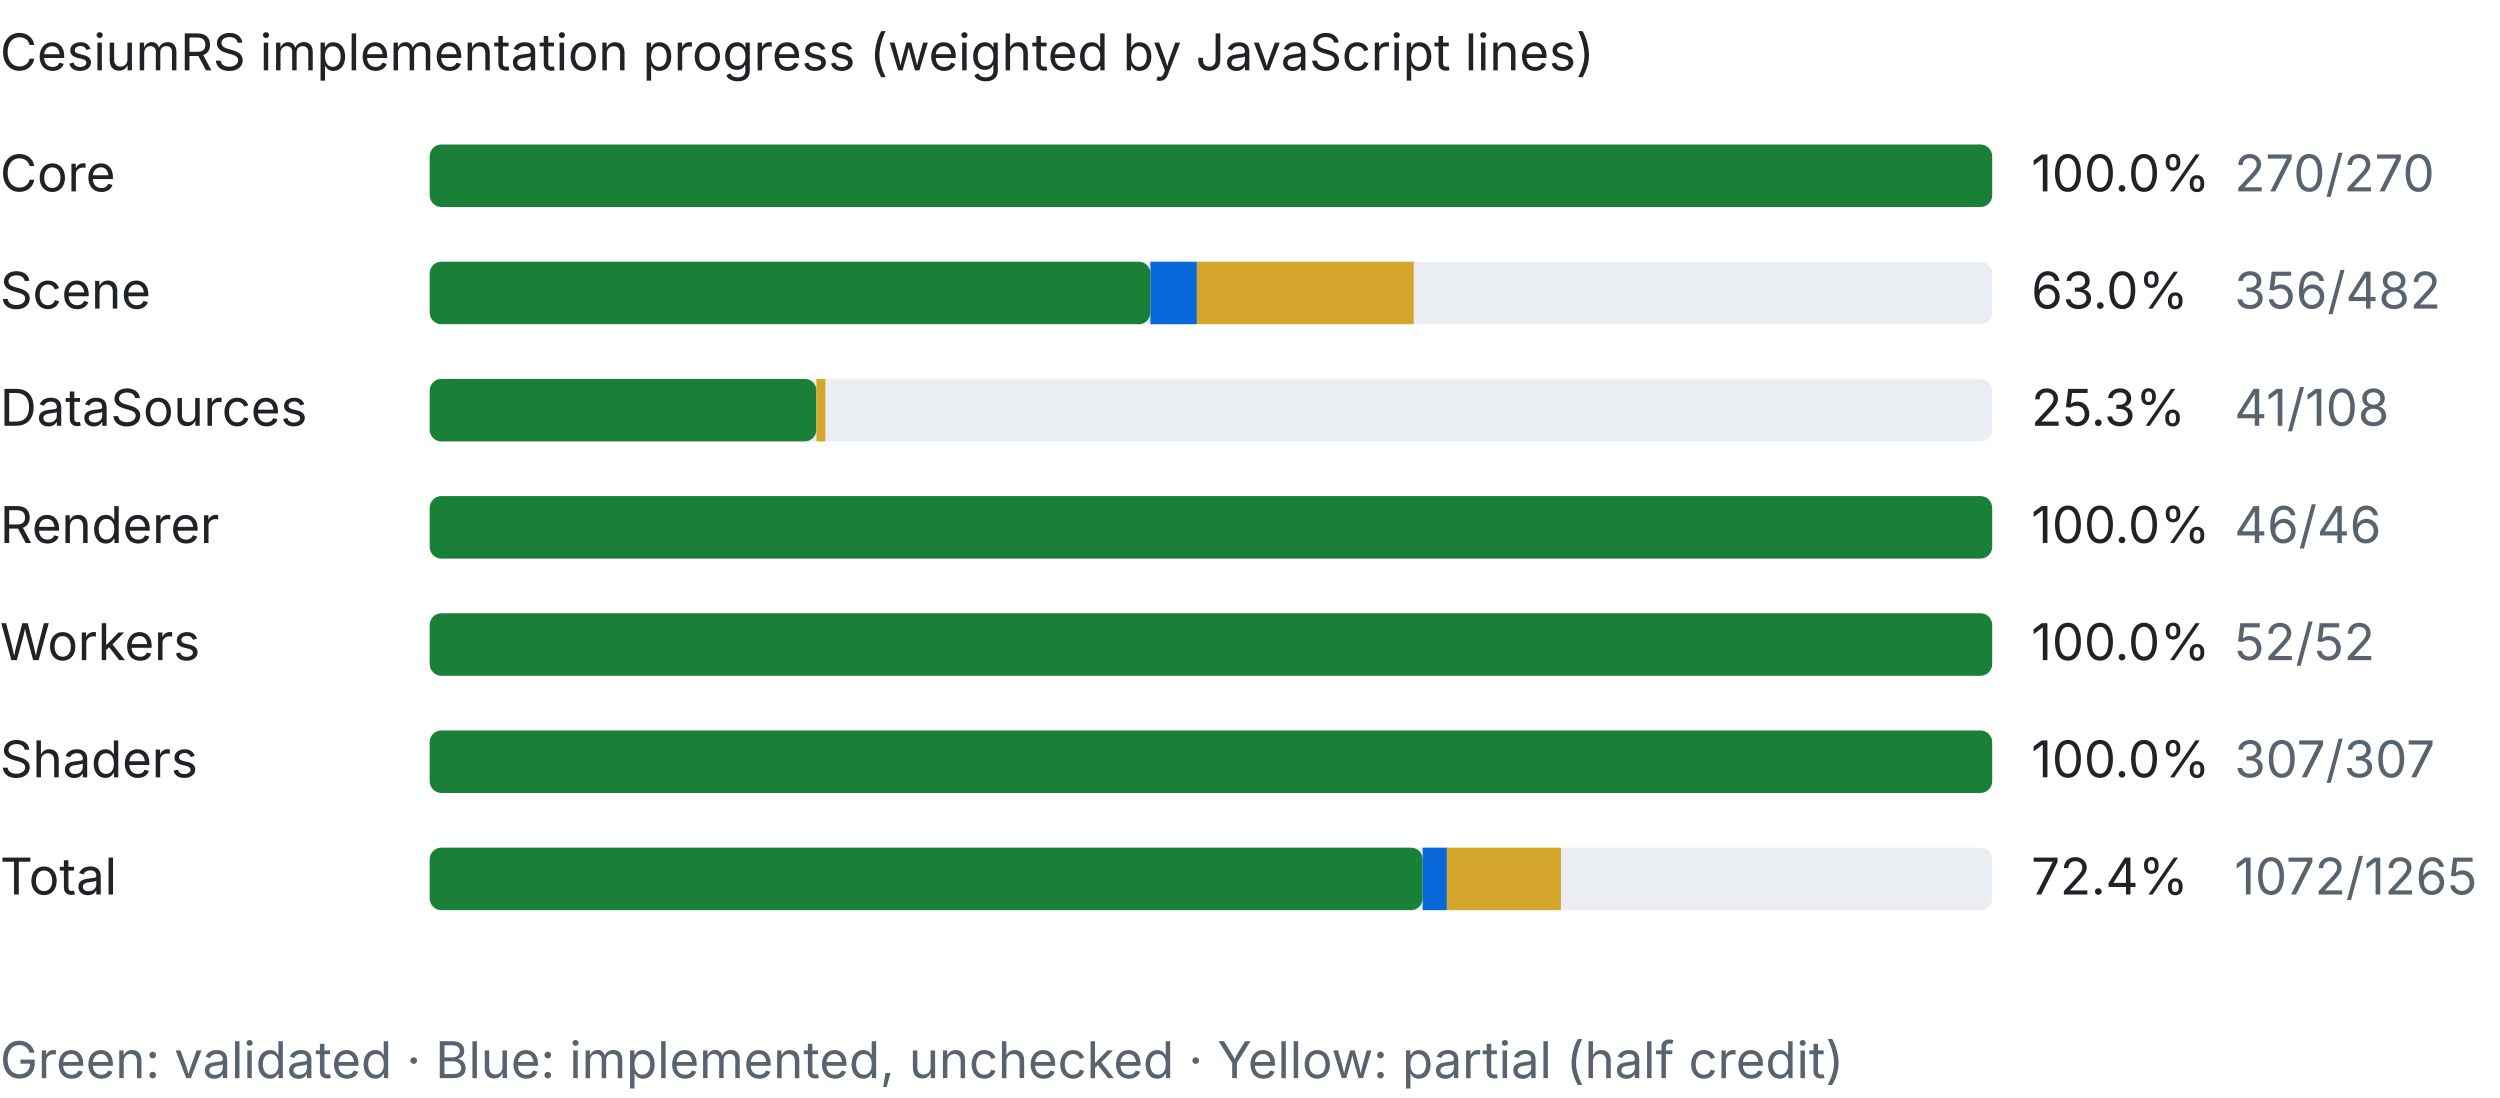
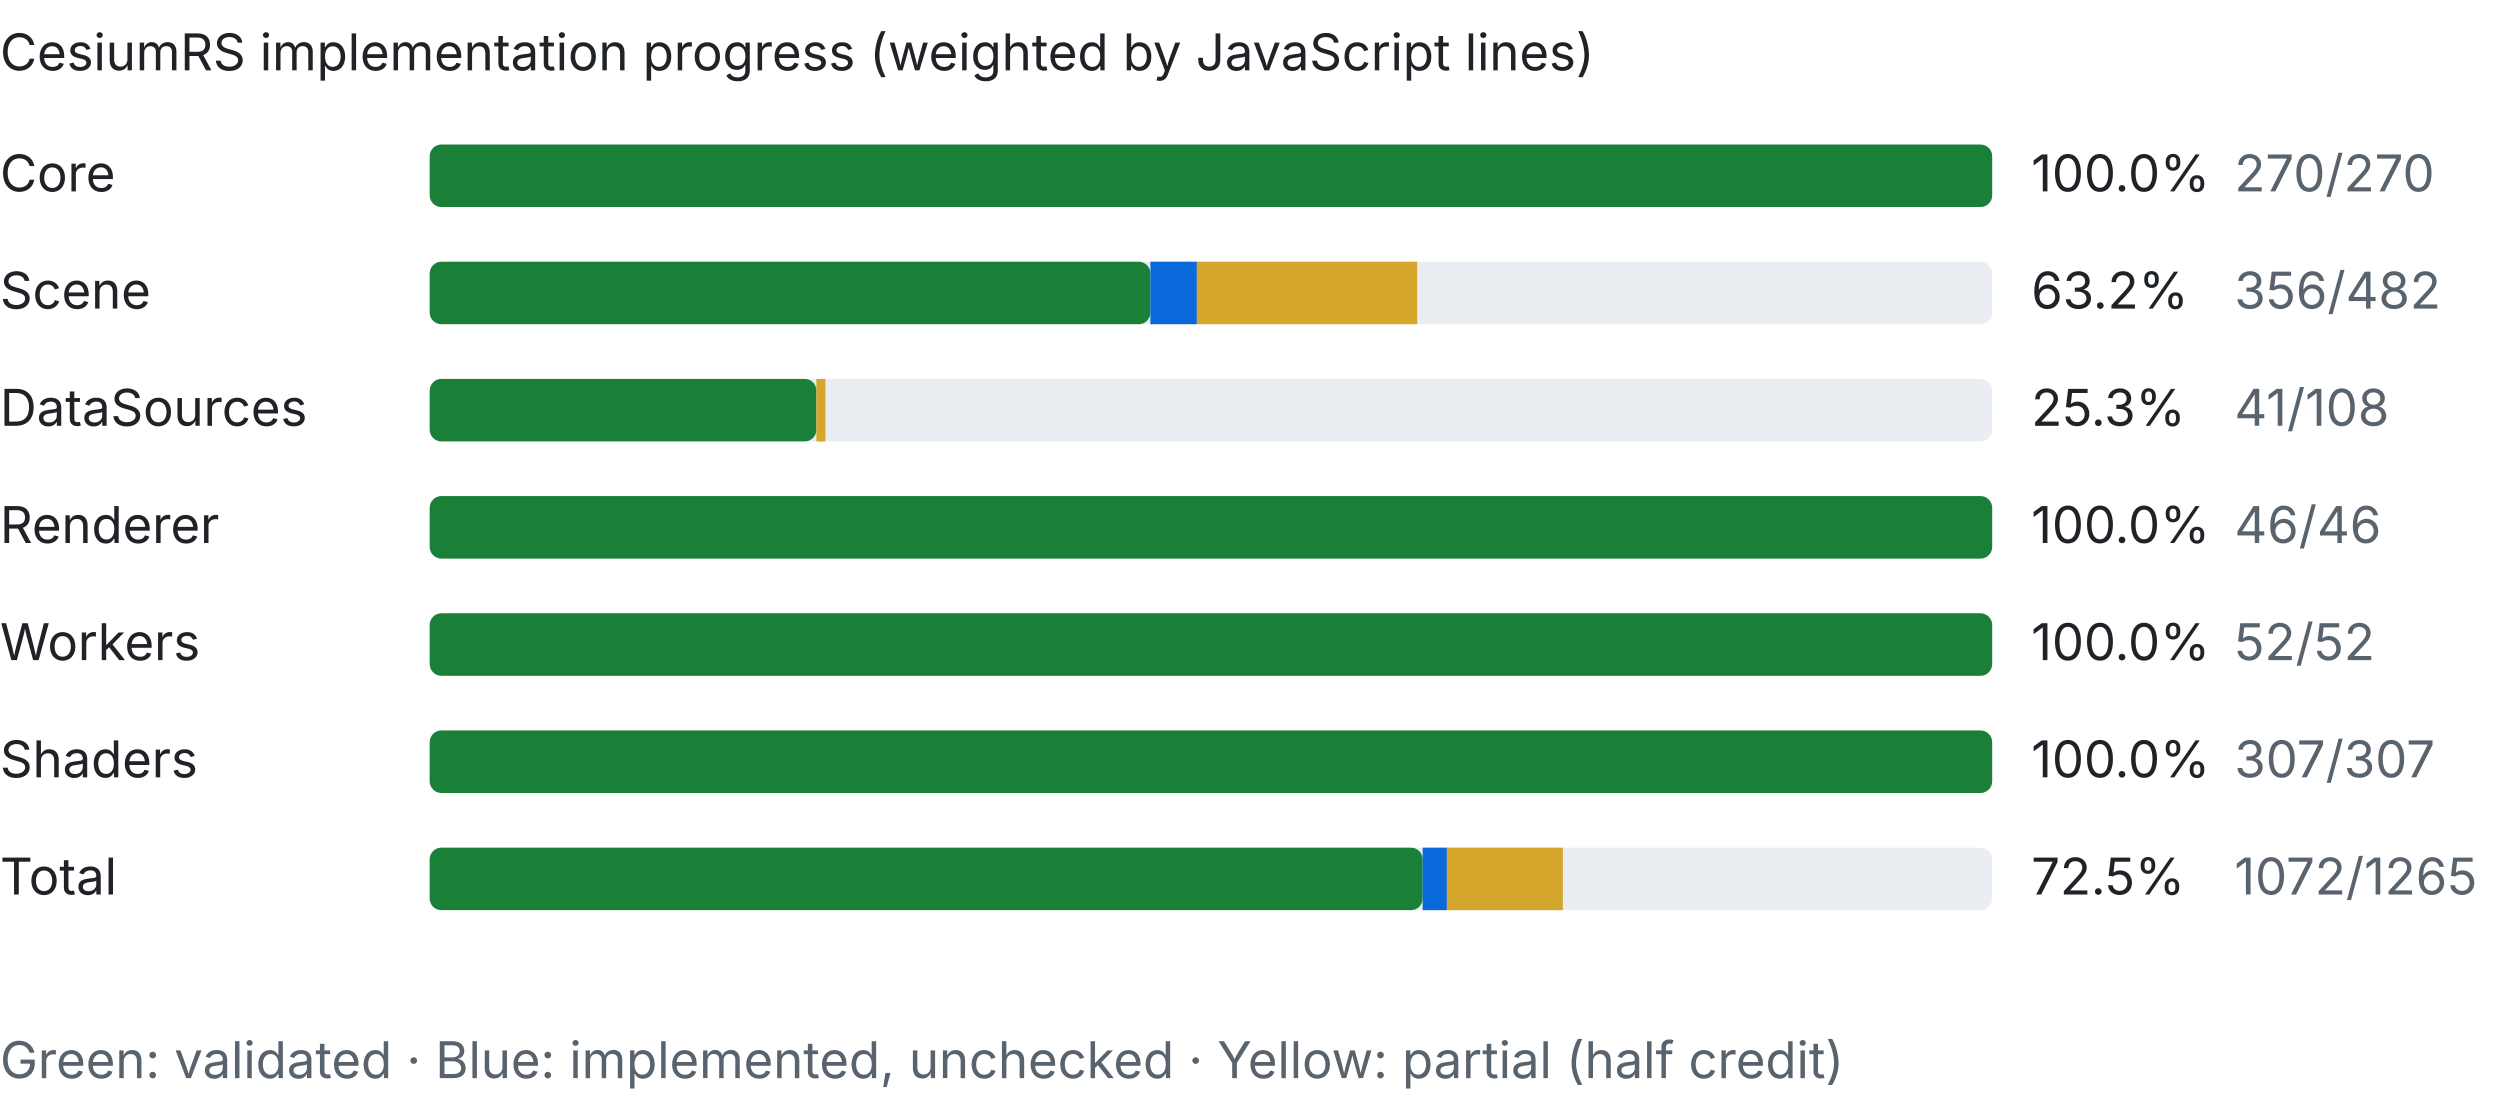
<svg xmlns="http://www.w3.org/2000/svg" width="640" height="281" viewBox="0 0 640 281">
  <style>text{font:13px system-ui,-apple-system,Segoe UI,sans-serif;fill:#1f2328}.dim{fill:#59636e}.bg{fill:#eaeef2}.done{fill:#1a7f37}.part{fill:#d4a72c}.unchecked{fill:#0969da}@media (prefers-color-scheme:dark){text{fill:#e6edf3}.dim{fill:#9198a1}.bg{fill:#30363d}.done{fill:#3fb950}}</style>
  <text x="0" y="18" font-weight="600">CesiumRS implementation progress (weighted by JavaScript lines)</text>
  <text x="0" y="49">Core</text>
  <rect class="bg" x="110" y="37" width="400" height="16" rx="3" />
  <rect class="done" x="110" y="37" width="400.0" height="16" rx="3" />
  <text x="520" y="49">100.0%</text>
  <text class="dim" x="572" y="49">270/270</text>
  <text x="0" y="79">Scene</text>
  <rect class="bg" x="110" y="67" width="400" height="16" rx="3" />
  <rect class="done" x="110" y="67" width="184.5" height="16" rx="3" />
  <rect class="unchecked" x="294.5" y="67" width="11.9" height="16" />
-   <rect class="part" x="306.4" y="67" width="55.5" height="16" />
-   <text x="520" y="79">63.0%</text>
+   <rect class="part" x="306.4" y="67" width="56.4" height="16" />
+   <text x="520" y="79">63.2%</text>
  <text class="dim" x="572" y="79">356/482</text>
  <text x="0" y="109">DataSources</text>
  <rect class="bg" x="110" y="97" width="400" height="16" rx="3" />
  <rect class="done" x="110" y="97" width="99.0" height="16" rx="3" />
  <rect class="part" x="209.0" y="97" width="2.3" height="16" />
  <text x="520" y="109">25.3%</text>
  <text class="dim" x="572" y="109">41/108</text>
  <text x="0" y="139">Renderer</text>
  <rect class="bg" x="110" y="127" width="400" height="16" rx="3" />
  <rect class="done" x="110" y="127" width="400.0" height="16" rx="3" />
  <text x="520" y="139">100.0%</text>
  <text class="dim" x="572" y="139">46/46</text>
  <text x="0" y="169">Workers</text>
  <rect class="bg" x="110" y="157" width="400" height="16" rx="3" />
  <rect class="done" x="110" y="157" width="400.0" height="16" rx="3" />
  <text x="520" y="169">100.0%</text>
  <text class="dim" x="572" y="169">52/52</text>
  <text x="0" y="199">Shaders</text>
  <rect class="bg" x="110" y="187" width="400" height="16" rx="3" />
  <rect class="done" x="110" y="187" width="400.0" height="16" rx="3" />
  <text x="520" y="199">100.0%</text>
  <text class="dim" x="572" y="199">307/307</text>
  <text x="0" y="229" font-weight="600">Total</text>
  <rect class="bg" x="110" y="217" width="400" height="16" rx="3" />
  <rect class="done" x="110" y="217" width="254.2" height="16" rx="3" />
  <rect class="unchecked" x="364.2" y="217" width="6.2" height="16" />
-   <rect class="part" x="370.4" y="217" width="29.2" height="16" />
-   <text x="520" y="229" font-weight="600">72.4%</text>
+   <rect class="part" x="370.4" y="217" width="29.7" height="16" />
+   <text x="520" y="229" font-weight="600">72.5%</text>
  <text class="dim" x="572" y="229">1072/1265</text>
  <text class="dim" x="0" y="276">Green: validated · Blue: implemented, unchecked · Yellow: partial (half credit)</text>
</svg>
